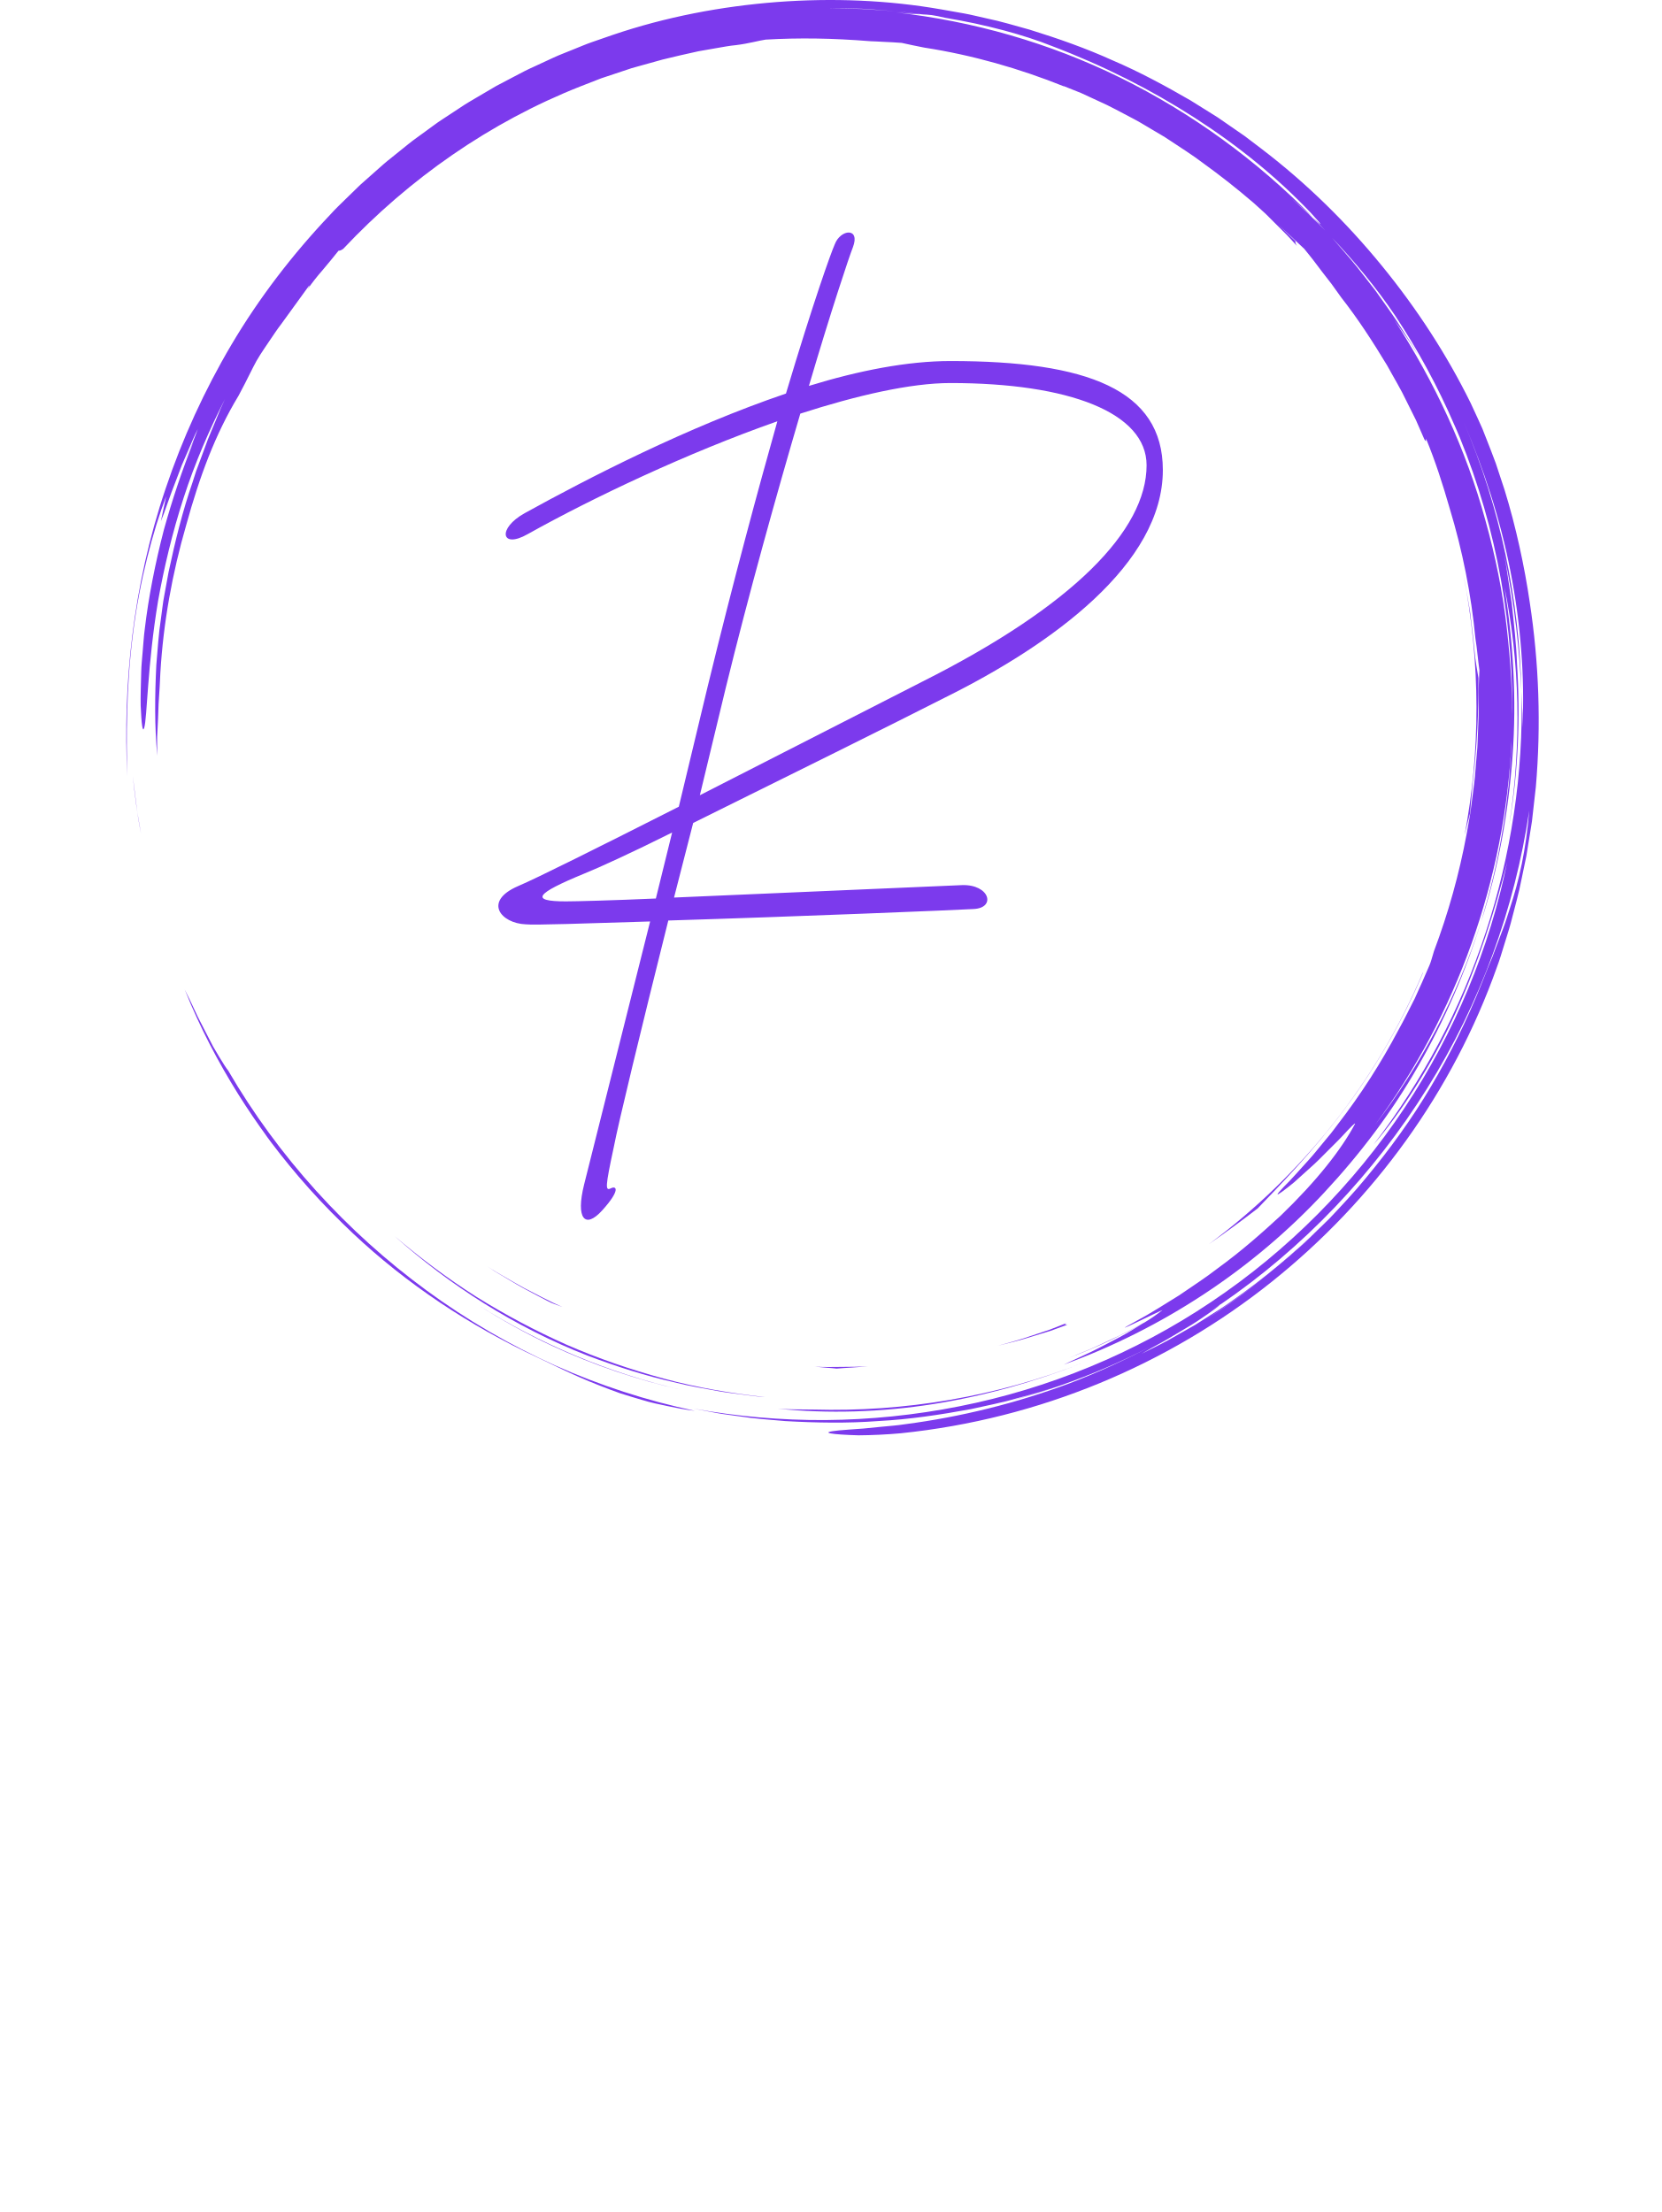
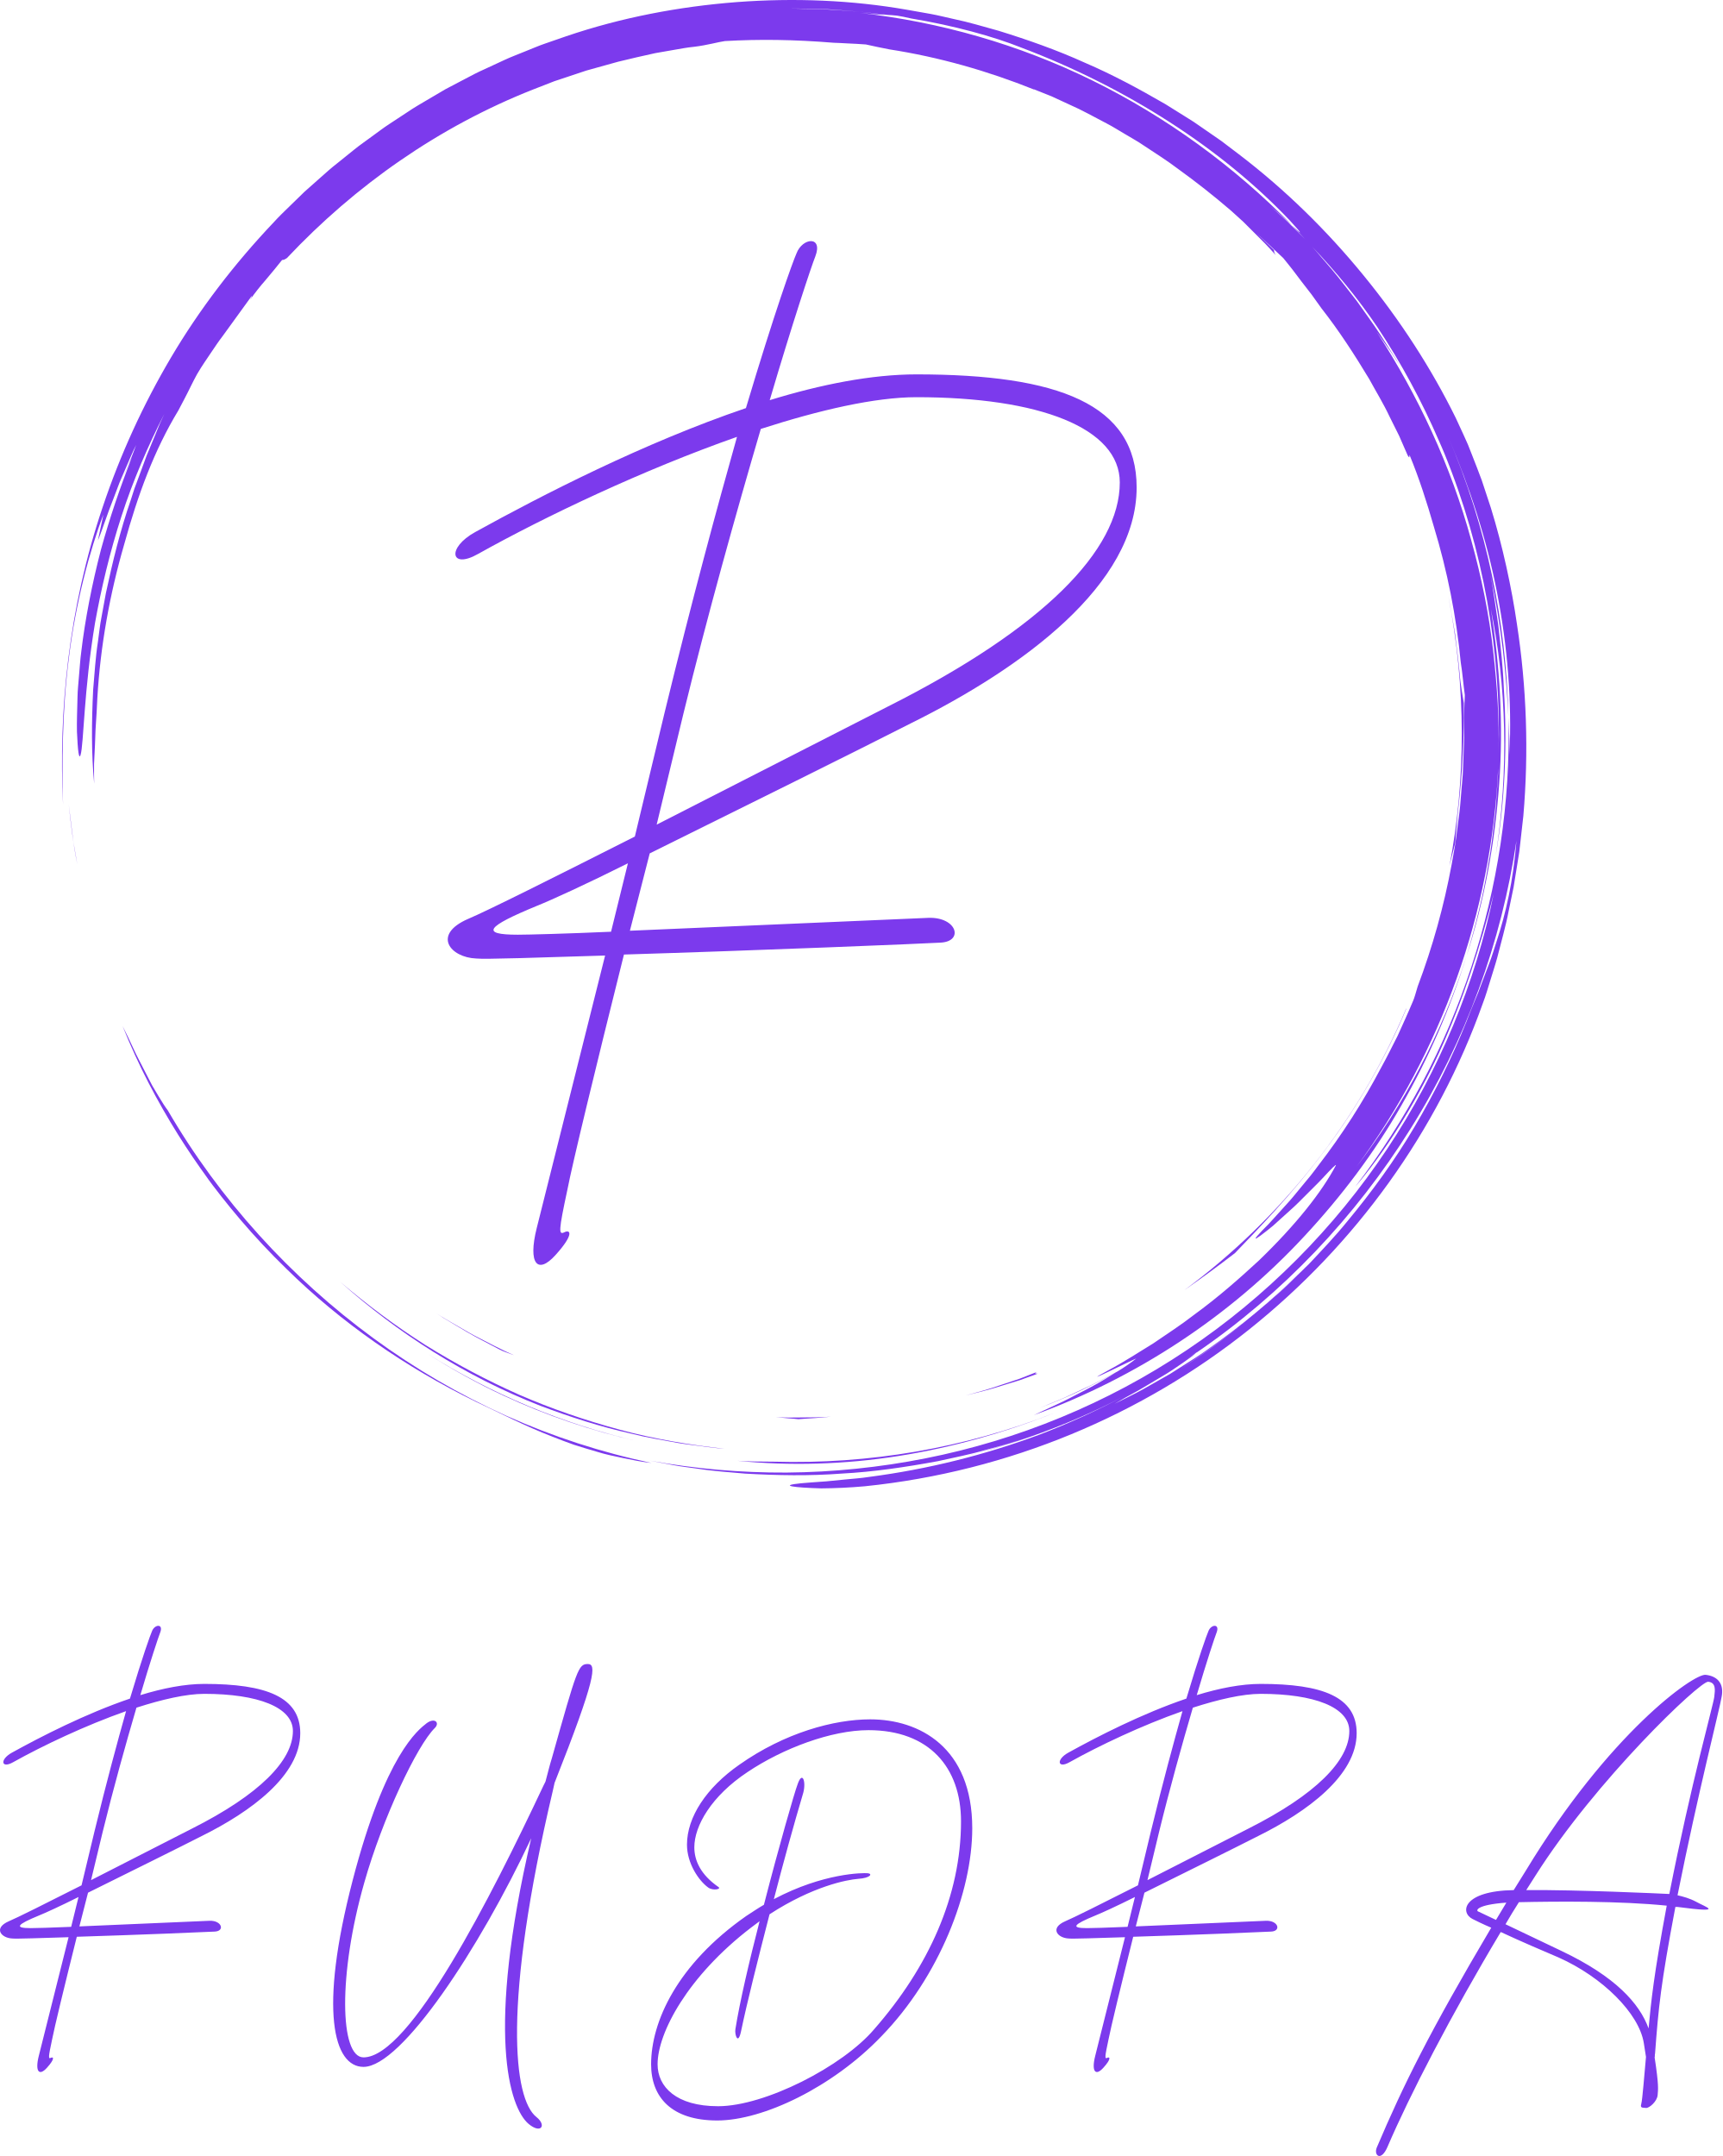
- <svg xmlns="http://www.w3.org/2000/svg" width="300.058" height="399.629" viewBox="0 -20 250 332.96" class="looka-1j8o68f">
-   <defs id="SvgjsDefs4888" />
-   <g id="SvgjsG4889" featurekey="symbolContainer" transform="matrix(1.142643,0,0,1.142643,19.0004,-19.9998)" fill="#7c3aed">
+ <svg xmlns="http://www.w3.org/2000/svg" viewBox="0 -20 250 312.96" class="looka-1j8o68f">
+   <defs id="SvgjsDefs2640" />
+   <g id="SvgjsG2641" featurekey="symbolContainer" transform="matrix(1.142643,0,0,1.142643,9.000399,-19.9998)" fill="#7c3aed">
    <path d="M17.914 148.907zM22.657 154.94a90.586 90.586 0 0 0 5.861 6.251c6.914 6.805 15.159 12.525 24.004 16.851 3.259 1.526 6.265 3.107 9.787 4.468.88.338 1.779.7 2.724 1.026.953.302 1.941.604 2.974.903 1.027.321 2.122.549 3.267.786 1.146.23 2.336.493 3.614.624a91.24 91.24 0 0 1-18.434-5.99 93.833 93.833 0 0 1-16.873-9.842c-10.548-7.727-19.57-17.648-26.16-28.989-.272-.339-.685-.985-1.18-1.808l-.796-1.348-.803-1.551c-.534-1.076-1.149-2.168-1.62-3.226a71.281 71.281 0 0 0-1.326-2.748c2.048 5.101 4.412 9.563 7.059 13.806a93.473 93.473 0 0 0 3.869 5.697c-.192-.259-.392-.511-.583-.771a95.012 95.012 0 0 0 4.6 5.841l.016.02zM18.039 149.078l-.125-.17.125.17zM1.335 106.042l-.483-3.875c.256 2.365.553 5.008 1.096 7.654l-.327-1.879a23.961 23.961 0 0 1-.286-1.9zM85.812 185.575c6.652.673 13.628.472 20.461-.609 6.837-1.077 13.524-2.987 19.741-5.449-11.45 4.503-23.602 6.506-35.49 6.171-1.591-.025-3.159 0-4.712-.113z" />
    <path d="M46.426 171.967l-.259-.165c.087.055.172.111.259.165zM46.167 171.802zM43.653 170.135zM56.077 177.284A83.837 83.837 0 0 0 73.2 183.1c-9.688-2.21-18.805-6.109-26.774-11.133 3.06 1.947 6.277 3.749 9.651 5.317zM177.002 107.094c.098-1.58.296-3.238.346-4.027.594-5.071.77-9.401.745-13.745-.11-.783-.425-2.25-.55-3.918-.153-1.672-.378-3.309-.568-4.924-.289-1.601-.538-3.186-.854-4.74 2.275 11.617 2.237 23.279.144 34.282a94.97 94.97 0 0 1 .737-2.928z" />
    <path d="M.887 83.482c.848-6.9 2.653-13.626 4.37-18.107l-.695 3.28c.429-.961 1.122-3.194 2.067-5.557l.682-1.802.753-1.747c.5-1.131.92-2.203 1.363-3.025-.303.771-.595 1.602-.947 2.436-.345.837-.732 1.687-1.101 2.542l1.514-3.409A111.863 111.863 0 0 0 4.954 69.8c-1.133 4.352-2.029 8.926-2.511 13.032-.14 1.024-.189 2.024-.28 2.978-.067.954-.183 1.864-.192 2.724-.042 1.719-.1 3.224-.071 4.428.105 2.409.25 3.61.459 2.939.411-1.333.403-8.188 1.837-16.767.767-4.276 1.868-8.966 3.362-13.561 1.483-4.599 3.427-9.058 5.44-12.992l-.592 1.292-.545 1.331-1.116 2.691-1.024 2.78-.521 1.402c-.153.476-.308.954-.461 1.434-1.32 3.807-2.307 7.816-3.167 11.857l-.559 3.052c-.205 1.014-.292 2.046-.444 3.067-.318 2.041-.434 4.097-.611 6.129-.199 4.074-.239 8.098.13 11.946-.015-.914-.03-1.726-.017-2.512l.115-2.355c.048-.809.039-1.667.115-2.65.07-.983.134-2.091.19-3.402.391-6.608 1.572-13.15 3.408-19.481 1.75-6.358 3.814-11.957 6.889-17.03l.801-1.526c.542-1.024.993-2.034 1.566-3.064.653-1.13 1.278-1.976 1.784-2.751.521-.767.963-1.441 1.469-2.095l3.682-5.082c.075-.009-.022.185-.2.473a28.962 28.962 0 0 1 1.959-2.49c.755-.875 1.488-1.803 2.109-2.569.146-.007.288-.011.623-.251 8.65-9.197 19.295-16.692 31.291-21.417l2.667-1.039 2.7-.899 1.343-.448 1.36-.38 2.71-.753c1.55-.373 3.12-.751 4.721-1.091l2.437-.426c.819-.141 1.642-.3 2.484-.378 1.674-.201 3.134-.625 3.921-.729 4.369-.249 8.73-.199 13.849.216.397.007 1.015.043 1.732.082.717.041 1.537.061 2.332.134.932.21 1.927.418 2.971.621 6.369.988 12.527 2.754 18.386 5.103l-.007-.028 2.244.894 2.29 1.058c1.571.684 3.11 1.559 4.7 2.383.798.407 1.554.904 2.338 1.354.77.474 1.576.894 2.32 1.412 1.508 1.002 3.037 1.961 4.446 3.032a99.912 99.912 0 0 1 6.6 5.198c.046.042.094.081.14.122l.042.038 1.457 1.322 1.394 1.391 1.395 1.392c.462.467.89.967 1.337 1.449-.216-.35-.208-.491-.2-.63-.689-.66-1.504-1.441-2.309-2.21 1.343 1.222 2.515 2.327 3.477 3.229.371.474.776.94 1.16 1.449l1.186 1.566 1.261 1.629 1.255 1.752c2.226 2.838 4.191 5.874 6.057 8.97.864 1.588 1.817 3.131 2.586 4.774l1.213 2.436 1.092 2.497c.314.533.192.022.231-.068 1.225 2.962 2.21 6.042 3.102 9.146a88.212 88.212 0 0 1 3.408 17.211c.225 1.378.321 2.772.52 4.153l-.123 2.924c-.001 1.103.057 2.206.01 3.311l-.128 3.326c-.016.75-.124 1.569-.187 2.459-.084.888-.128 1.846-.256 2.856l-.412 3.192c-.132 1.119-.387 2.269-.583 3.471a90.635 90.635 0 0 1-4.312 15.482c-.242.826-.427 1.486-.592 1.855-.627 1.501-1.296 2.954-1.942 4.385-.723 1.394-1.386 2.788-2.127 4.108a86.09 86.09 0 0 1-7.949 12.379c-.336.439-.649.885-.987 1.297l-.998 1.206c-.66.779-1.25 1.558-1.876 2.234-1.251 1.352-2.301 2.606-3.286 3.549-1.128 1.178-1.027 1.233-.246.665a35.07 35.07 0 0 0 1.608-1.262l2.122-1.914c.776-.677 1.519-1.441 2.235-2.161.708-.725 1.416-1.386 1.962-1.984 1.101-1.191 1.824-1.926 1.67-1.599-1.777 3.345-5.013 7.471-9.743 12.035-2.413 2.227-5.128 4.647-8.339 6.98-1.566 1.221-3.307 2.338-5.082 3.558-1.834 1.123-3.708 2.353-5.757 3.445-4.484 2.442 3.365-1.475 3.577-1.512a22.87 22.87 0 0 1-2.377 1.64c-1.478.786-2.943 1.597-4.474 2.273-.895.411-1.774.855-2.679 1.239l-2.729 1.122 1.444-.568c2.952-1.173 5.711-2.555 8.202-3.922-.936.566-1.96 1.221-3.082 1.812-1.203.622-2.448 1.302-3.697 1.909l-3.625 1.686c12.968-4.711 24.885-12.507 34.319-22.67 4.723-5.066 8.935-10.631 12.369-16.651a93.904 93.904 0 0 0 8.288-18.999c-3.154 9.93-8.071 19.052-13.981 26.765 10.744-14.507 17.15-32.293 17.999-50.636-.001 1.011-.101 2.018-.168 3.025-.083 1.007-.123 2.018-.241 3.022-.257 2.005-.441 4.021-.827 6.009-.624 4-1.636 7.931-2.782 11.815 2.262-7.021 3.613-14.424 4.145-21.869.554-7.451.092-14.947-1.057-22.211 1.974 9.622 2.301 20.524.619 31.298 1.182-6.949 1.482-14.112 1.028-21.214-.102-2.713-.422-5.407-.685-7.901-.377-2.476-.662-4.762-1.027-6.611 1.445 6.826 2.015 12.648 2.293 18.136-.267-11.977-2.748-24.112-7.62-35.511 2.659 6.191 4.842 12.851 6.175 19.698 1.34 6.84 1.897 13.838 1.58 20.57-.015-.788.018-1.575-.028-2.366l-.107-2.391c.287 10.85-1.384 21.604-4.696 31.717-1.662 5.056-3.715 9.969-6.2 14.644a95.521 95.521 0 0 1-8.56 13.316c3.673-4.29 7.551-10.354 10.646-17.015 3.081-6.675 5.368-13.894 6.941-20.199-2.314 11.322-6.907 22.494-13.571 32.471-6.646 9.985-15.351 18.764-25.423 25.502-10.06 6.759-21.474 11.437-33.187 13.748a94.608 94.608 0 0 1-17.657 1.809 94.462 94.462 0 0 1-17.361-1.515l3.005.571c1.002.19 2.018.295 3.026.445 2.016.324 4.055.446 6.087.633 4.073.229 8.168.306 12.25-.005 4.089-.217 8.152-.827 12.196-1.572 2.006-.456 4.036-.829 6.017-1.414.994-.278 2-.521 2.987-.83l2.955-.958c-1.492.462-3.062 1.074-4.739 1.523l-2.101.618a91.772 91.772 0 0 0 12.91-4.496 89.46 89.46 0 0 0 5.651-2.705 96.653 96.653 0 0 1-10.714 4.872 98.407 98.407 0 0 1-21.66 5.382c-1.11.176-2.122.231-3.029.326l-2.428.24c-1.429.113-2.484.164-3.222.245-1.477.147-1.687.284-1.099.397.587.113 1.971.203 3.673.251 1.697-.01 3.71-.101 5.541-.268 18.397-1.887 35.288-9.107 48.824-19.916 13.545-10.811 23.919-25.172 29.701-41.467.363-.946.642-1.922.944-2.89.293-.971.617-1.932.882-2.912.491-1.97 1.072-3.917 1.448-5.917l.619-2.985.487-3.012.241-1.507.172-1.517.342-3.034c.698-8.114.422-16.315-.812-24.363-.66-4.554-1.82-9.961-3.315-14.777l-1.15-3.484c-.4-1.107-.825-2.151-1.203-3.133l-.557-1.415-.571-1.271-.981-2.124c-3.134-6.359-7.072-12.424-11.682-18.065-4.605-5.643-9.896-10.868-15.861-15.418l-2.244-1.703-2.327-1.608-1.166-.806-1.203-.756-2.417-1.508c-3.295-1.904-6.67-3.739-10.228-5.261-3.521-1.598-7.206-2.895-10.957-4.055-1.895-.52-3.781-1.1-5.724-1.499-.968-.209-1.928-.463-2.907-.638l-2.944-.521C100.363.01 93.04-.285 85.724.265 78.412.83 71.069 2.218 64.028 4.614l-2.635.913c-.881.297-1.73.682-2.597 1.019-.858.359-1.735.673-2.577 1.069l-2.532 1.173c-.852.376-1.675.808-2.496 1.245l-2.469 1.297-2.402 1.412c-.8.472-1.606.933-2.372 1.458l-2.324 1.528c-.782.497-1.506 1.078-2.261 1.612-.741.554-1.51 1.07-2.226 1.654l-2.157 1.737c-.729.565-1.417 1.178-2.103 1.792l-2.063 1.83-1.971 1.919c-.656.639-1.319 1.271-1.93 1.951-5.031 5.298-9.451 11.078-13.066 17.194A99.518 99.518 0 0 0 5.18 64.379C.805 77.299-.45 90.402.134 102.237c-.126-4.872-.147-11.859.753-18.755zm141.132 90.446a96.807 96.807 0 0 0 8.765-6.389c-2.84 2.339-5.758 4.499-8.765 6.389zm40.217-54.282c-.299.901-.552 1.791-.882 2.641l-.957 2.523-.466 1.248-.513 1.231a108.54 108.54 0 0 0-.997 2.501 97.307 97.307 0 0 1-6.587 13.35c-2.521 4.275-5.443 8.281-8.565 12.04-1.542 1.899-3.222 3.66-4.874 5.421l-2.581 2.523c-.847.848-1.774 1.604-2.652 2.404-.736.64-1.478 1.266-2.225 1.882a90.696 90.696 0 0 0 7.896-7.312 89.808 89.808 0 0 1-11.689 10.188c-1.036.722-2.037 1.496-3.113 2.176l-3.247 2.069-3.43 1.949c-1.167.648-2.399 1.224-3.634 1.855a74.206 74.206 0 0 1 2.685-1.508c1.021-.567 2.092-1.237 3.138-1.85 1.054-.601 2.012-1.261 2.808-1.813.796-.552 1.42-1.01 1.745-1.306-.464.315-.936.617-1.406.924a92.477 92.477 0 0 0 1.507-1.015c-.021.023-.065.059-.101.091 10.932-7.466 20.245-17.277 27.223-28.462 7.009-11.175 11.57-23.781 13.46-36.601-.41 5.142-1.352 9.248-2.543 12.851zm-6.654-65.352zm-8.448-12.698a92.37 92.37 0 0 1 7.773 14.352c.25.549.486 1.106.719 1.664 4.963 12.154 7.221 25.192 6.89 38.036.084-4.25-.198-8.498-.669-12.71-.533-4.854-1.518-9.65-2.824-14.341-2.562-9.407-6.723-18.323-12.005-26.451.485.67.996 1.396 1.525 2.166a32.826 32.826 0 0 1 1.59 2.463l-.638-1.109-.689-1.079-1.378-2.156c-.938-1.424-1.955-2.796-2.934-4.192-1.062-1.334-2.069-2.712-3.174-4.011-.836-.953-1.637-1.938-2.485-2.879 2.992 3.155 5.801 6.54 8.299 10.247zM96.886 1.152c1.467.078 2.937.221 4.407.331 1.204.101 2.402.279 3.588.413.356.015.732.039 1.204.092.471.065 1.034.186 1.769.354 5.469.912 10.459 2.283 14.001 3.699 6.798 2.573 13.123 5.774 18.86 9.471 5.739 3.69 10.889 7.887 15.246 12.471 2.008 2.179 1.422 1.704.315.646l1.662 1.764c-.736-.734-1.459-1.478-2.206-2.196l-2.301-2.09c.56.49 1.918 1.663 2.845 2.522-7.389-7.539-16.026-13.799-25.375-18.404-9.356-4.603-19.431-7.446-29.502-8.581 1.618.18 2.412.22 3.168.24-1.085-.127-2.173-.301-3.274-.401-1.479-.097-2.955-.229-4.423-.301l-4.36-.103c1.444-.001 2.907.039 4.376.073z" />
    <path d="M115.942 184.69l.426-.125c-.446.12-.885.252-1.334.366.304-.076.609-.15.908-.241zM160.424 146.151c4.235-5.587 7.977-12.263 10.366-18.014l-.029.006c-6.061 14.322-15.892 26.66-28.16 35.744a159.12 159.12 0 0 0 6.418-4.703c2.698-2.82 7.213-7.406 11.405-13.033zM35.35 162.846c7.172 6.412 15.821 11.992 25.448 15.751 3.754 1.413 7.585 2.651 11.503 3.523 1.944.502 3.929.812 5.899 1.181.987.175 1.987.272 2.979.412.994.129 1.986.275 2.987.333-4.519-.501-9.005-1.251-13.372-2.44-4.364-1.185-8.642-2.65-12.769-4.449a97.4 97.4 0 0 1-11.894-6.314c-3.786-2.408-7.376-5.097-10.781-7.997zM123.877 174.277l-2.219.871-2.266.756c-1.5.54-3.047.944-4.59 1.373 1.551-.39 3.111-.754 4.624-1.254l2.283-.698 2.23-.815c-.086-.044-.594.055-.062-.233zM97.683 179.965c-1.16.099-2.326.09-3.494.102-1.168.014-2.338.039-3.509-.038l1.576.148c.482.031.916.068 1.295.113 1.381-.118 2.752-.151 4.132-.325zM51.441 169.209c1.341.787 2.765 1.48 4.178 2.244.354.194.996.415 1.801.709-1.721-.739-3.37-1.655-5.046-2.505-.83-.441-1.629-.935-2.443-1.395-.812-.464-1.621-.927-2.389-1.445l.937.626.977.584 1.985 1.182z" />
  </g>
-   <g id="SvgjsG4890" featurekey="monogramFeature-0" transform="matrix(2.399269,0,0,2.399269,74.95049,-20.2149)" fill="#7c3aed">
+   <g id="SvgjsG2642" featurekey="monogramFeature-0" transform="matrix(2.399269,0,0,2.399269,64.95049,-20.2149)" fill="#7c3aed">
    <path d="M1.86 33.6 c-1.68 0.96 -1.92 -0.36 -0.18 -1.32 c4.02 -2.22 10.2 -5.4 16.38 -7.5 c1.74 -5.82 2.82 -8.82 3.06 -9.36 c0.36 -0.96 1.62 -1.08 1.14 0.18 c-0.24 0.6 -1.38 4.02 -2.76 8.7 c3.12 -0.96 6.18 -1.56 8.88 -1.56 c8.58 0 13.32 1.8 13.32 6.84 c0 5.88 -6.9 10.92 -13.68 14.28 c-2.94 1.5 -10.2 5.1 -15.78 7.86 l-1.2 4.68 l18.06 -0.78 c1.74 -0.06 2.16 1.44 0.72 1.5 c-0.96 0.06 -11.22 0.48 -19.14 0.72 c-1.74 6.96 -3.12 12.66 -3.42 14.22 c-0.54 2.52 -0.54 2.76 -0.18 2.58 s0.6 0.12 -0.54 1.38 c-1.08 1.2 -1.68 0.54 -1.14 -1.62 l4.14 -16.5 c-3.9 0.12 -7.32 0.24 -7.8 0.18 c-1.56 -0.06 -2.7 -1.44 -0.48 -2.4 c1.14 -0.48 5.1 -2.46 10.08 -4.98 l1.8 -7.5 c1.68 -6.9 3.18 -12.42 4.38 -16.68 c-5.64 1.98 -11.58 4.8 -15.66 7.08 z M14.28 43.26 l-1.62 6.72 l13.98 -7.14 c9.42 -4.74 14.04 -9.48 14.04 -13.56 c0 -3.3 -4.86 -5.16 -12.3 -5.16 c-2.52 0 -5.88 0.78 -9.42 1.92 c-1.5 5.1 -3.24 11.34 -4.68 17.22 z M9.9 56.46 l1.02 -4.14 c-2.52 1.26 -4.62 2.22 -5.52 2.58 c-3.06 1.26 -3.42 1.74 -1.14 1.74 c0.6 0 2.94 -0.06 5.64 -0.18 z" />
  </g>
+   <g id="SvgjsG2643" featurekey="nameFeature-0" transform="matrix(1.568631,0,0,1.568631,-0.02158133,200.6511)" fill="#7c3aed">
+     <path d="M1.24 22.4 c-1.12 0.64 -1.28 -0.24 -0.12 -0.88 c2.68 -1.48 6.8 -3.6 10.92 -5 c1.16 -3.88 1.88 -5.88 2.04 -6.24 c0.24 -0.64 1.08 -0.72 0.76 0.12 c-0.16 0.4 -0.92 2.68 -1.84 5.8 c2.08 -0.64 4.12 -1.04 5.92 -1.04 c5.72 0 8.88 1.2 8.88 4.56 c0 3.92 -4.6 7.28 -9.12 9.52 c-1.96 1 -6.8 3.4 -10.52 5.24 l-0.8 3.12 l12.04 -0.52 c1.16 -0.04 1.44 0.96 0.48 1 c-0.64 0.04 -7.48 0.32 -12.76 0.48 c-1.16 4.64 -2.08 8.44 -2.28 9.48 c-0.36 1.68 -0.36 1.84 -0.12 1.72 s0.4 0.08 -0.36 0.92 c-0.72 0.8 -1.12 0.36 -0.76 -1.08 l2.76 -11 c-2.6 0.08 -4.88 0.16 -5.2 0.12 c-1.04 -0.04 -1.8 -0.96 -0.32 -1.6 c0.76 -0.32 3.4 -1.64 6.72 -3.32 l1.2 -5 c1.12 -4.6 2.12 -8.28 2.92 -11.12 c-3.76 1.32 -7.72 3.2 -10.44 4.72 z M9.52 28.84 l-1.08 4.48 l9.32 -4.76 c6.28 -3.16 9.36 -6.32 9.36 -9.04 c0 -2.2 -3.24 -3.44 -8.2 -3.44 c-1.68 0 -3.92 0.52 -6.28 1.28 c-1 3.4 -2.16 7.56 -3.12 11.48 z M6.6 37.64 l0.68 -2.76 c-1.68 0.84 -3.08 1.48 -3.68 1.72 c-2.04 0.84 -2.28 1.16 -0.76 1.16 c0.4 0 1.96 -0.04 3.76 -0.12 z M40.254 19.24 c-1.64 1.6 -4.84 8.36 -6.52 14.28 c-2.44 8.52 -2.28 16.2 -0.08 16.2 c4.28 0 11.8 -14.84 16.64 -25.12 l0.2 -0.4 c0.2 -0.72 0.36 -1.44 0.6 -2.2 c2.32 -8.24 2.44 -8.68 3.32 -8.68 c0.8 0 0.8 1.2 -3.08 11 l-0.16 0.72 c-4.68 19.8 -3.64 28.52 -1.52 30.2 c0.96 0.76 0.44 1.6 -0.72 0.64 c-1.8 -1.52 -3.96 -8.48 0.24 -26.44 c-4.76 10.16 -12 21.16 -15.52 21.16 c-2.76 0 -4.16 -5.16 -1 -17.28 c3.04 -11.68 6.08 -13.92 6.84 -14.52 c0.76 -0.56 1.24 -0.04 0.76 0.44 z M64.268 30.28 c0 1.2 0.56 2.52 2.24 3.68 c0.28 0.2 -0.52 0.36 -0.96 0.04 c-0.88 -0.64 -1.96 -2.24 -1.96 -3.96 c0 -2.56 1.8 -5.28 4.84 -7.4 c4.2 -2.96 8.76 -4.2 12.12 -4.2 c4.52 0 9.44 2.56 9.44 10.08 c0 5.88 -3.04 13.72 -8.4 19.24 c-4.52 4.72 -10.96 7.8 -15.2 7.8 s-6.12 -2.16 -6.12 -5.2 c0 -3.92 2.4 -9.24 8.8 -13.72 c0.56 -0.36 1.08 -0.72 1.64 -1.04 c1.4 -5.44 2.84 -10.44 3.12 -11.16 c0.44 -1.28 0.8 -0.24 0.52 0.8 c-0.88 2.96 -1.84 6.44 -2.72 9.84 c4.6 -2.44 8.28 -2.44 8.68 -2.4 c0.48 0.04 0.28 0.44 -0.88 0.52 c-1.04 0.08 -4.2 0.68 -8.2 3.28 c-1.08 4.2 -2.08 8.16 -2.64 10.84 c-0.28 1.32 -0.6 0.28 -0.52 -0.2 c0.4 -2.52 1.28 -6.28 2.24 -10 l-0.8 0.6 c-5.84 4.48 -8.64 9.72 -8.64 12.64 c0 2.08 1.72 3.88 5.6 3.88 c4.32 0 11.52 -3.68 14.44 -7.12 c5.04 -5.76 8.04 -12.36 8.04 -19.24 c0 -5 -2.96 -8.44 -8.56 -8.44 c-3.44 0 -7.92 1.68 -11.2 3.88 c-3.32 2.2 -4.92 4.96 -4.92 6.96 z M99.002 22.4 c-1.12 0.64 -1.28 -0.24 -0.12 -0.88 c2.68 -1.48 6.8 -3.6 10.92 -5 c1.16 -3.88 1.88 -5.88 2.04 -6.24 c0.24 -0.64 1.08 -0.72 0.76 0.12 c-0.16 0.4 -0.92 2.68 -1.84 5.8 c2.08 -0.64 4.12 -1.04 5.92 -1.04 c5.72 0 8.88 1.2 8.88 4.56 c0 3.92 -4.6 7.28 -9.12 9.52 c-1.96 1 -6.8 3.4 -10.52 5.24 l-0.8 3.12 l12.04 -0.52 c1.16 -0.04 1.44 0.96 0.48 1 c-0.64 0.04 -7.48 0.32 -12.76 0.48 c-1.16 4.64 -2.08 8.44 -2.28 9.48 c-0.36 1.68 -0.36 1.84 -0.12 1.72 s0.4 0.08 -0.36 0.92 c-0.72 0.8 -1.12 0.36 -0.76 -1.08 l2.76 -11 c-2.6 0.08 -4.88 0.16 -5.2 0.12 c-1.04 -0.04 -1.8 -0.96 -0.32 -1.6 c0.76 -0.32 3.4 -1.64 6.72 -3.32 l1.2 -5 c1.12 -4.6 2.12 -8.28 2.92 -11.12 c-3.76 1.32 -7.72 3.2 -10.44 4.72 z M107.282 28.84 l-1.08 4.48 l9.32 -4.76 c6.28 -3.16 9.36 -6.32 9.36 -9.04 c0 -2.2 -3.24 -3.44 -8.2 -3.44 c-1.68 0 -3.92 0.52 -6.28 1.28 c-1 3.4 -2.16 7.56 -3.12 11.48 z M104.362 37.64 l0.68 -2.76 c-1.68 0.84 -3.08 1.48 -3.68 1.72 c-2.04 0.84 -2.28 1.16 -0.76 1.16 c0.4 0 1.96 -0.04 3.76 -0.12 z M151.896 54.04 c0.12 -0.44 0.28 -2.68 0.44 -4.36 l-0.2 -1.28 c-0.44 -2.76 -3.84 -6.12 -7.88 -7.92 c-1.32 -0.56 -3.56 -1.52 -5.36 -2.36 c-4.6 7.68 -8.44 15.12 -10.48 19.88 c-0.6 1.4 -1.28 0.8 -1 0.08 c2.48 -5.84 4.92 -10.76 10.6 -20.36 c-0.76 -0.32 -1.4 -0.64 -1.72 -0.8 c-1.2 -0.6 -0.92 -2.6 3.8 -2.68 l1.12 -1.8 c7.68 -12.68 15.52 -18.24 16.64 -18.12 s1.72 0.84 1.48 2.04 c-0.2 1.2 -2.16 8.76 -4.08 18.36 c0.52 0.12 1.12 0.28 1.72 0.6 c0.84 0.48 2.8 1.08 -1.72 0.48 l-0.2 0 c-1.36 7.2 -1.56 9.28 -1.88 13.56 c-0.04 0.12 0 0.24 -0.04 0.36 c0.4 2.6 0.32 2.96 0.28 3.48 c-0.04 0.6 -0.8 1.24 -1.08 1.2 s-0.56 0.04 -0.44 -0.36 z M141.256 34.24 c4.8 -0.04 12.4 0.32 13.24 0.36 c2 -10.2 4.08 -17.52 4.16 -18.24 c0.08 -0.68 0.16 -1.32 -0.56 -1.4 c-0.76 -0.08 -10.44 9.16 -16 17.96 z M144.536 39.88 c4.96 2.36 7.2 4.84 8.04 7.16 c0.24 -2.56 0.48 -4.92 1.68 -11.36 c-4.32 -0.44 -10.16 -0.4 -13.68 -0.32 c-0.44 0.68 -0.84 1.36 -1.24 2.04 z M136.856 36.24 l1.6 0.76 l0.96 -1.6 c-2.8 0.2 -2.88 0.76 -2.56 0.84 z" />
+   </g>
</svg>
